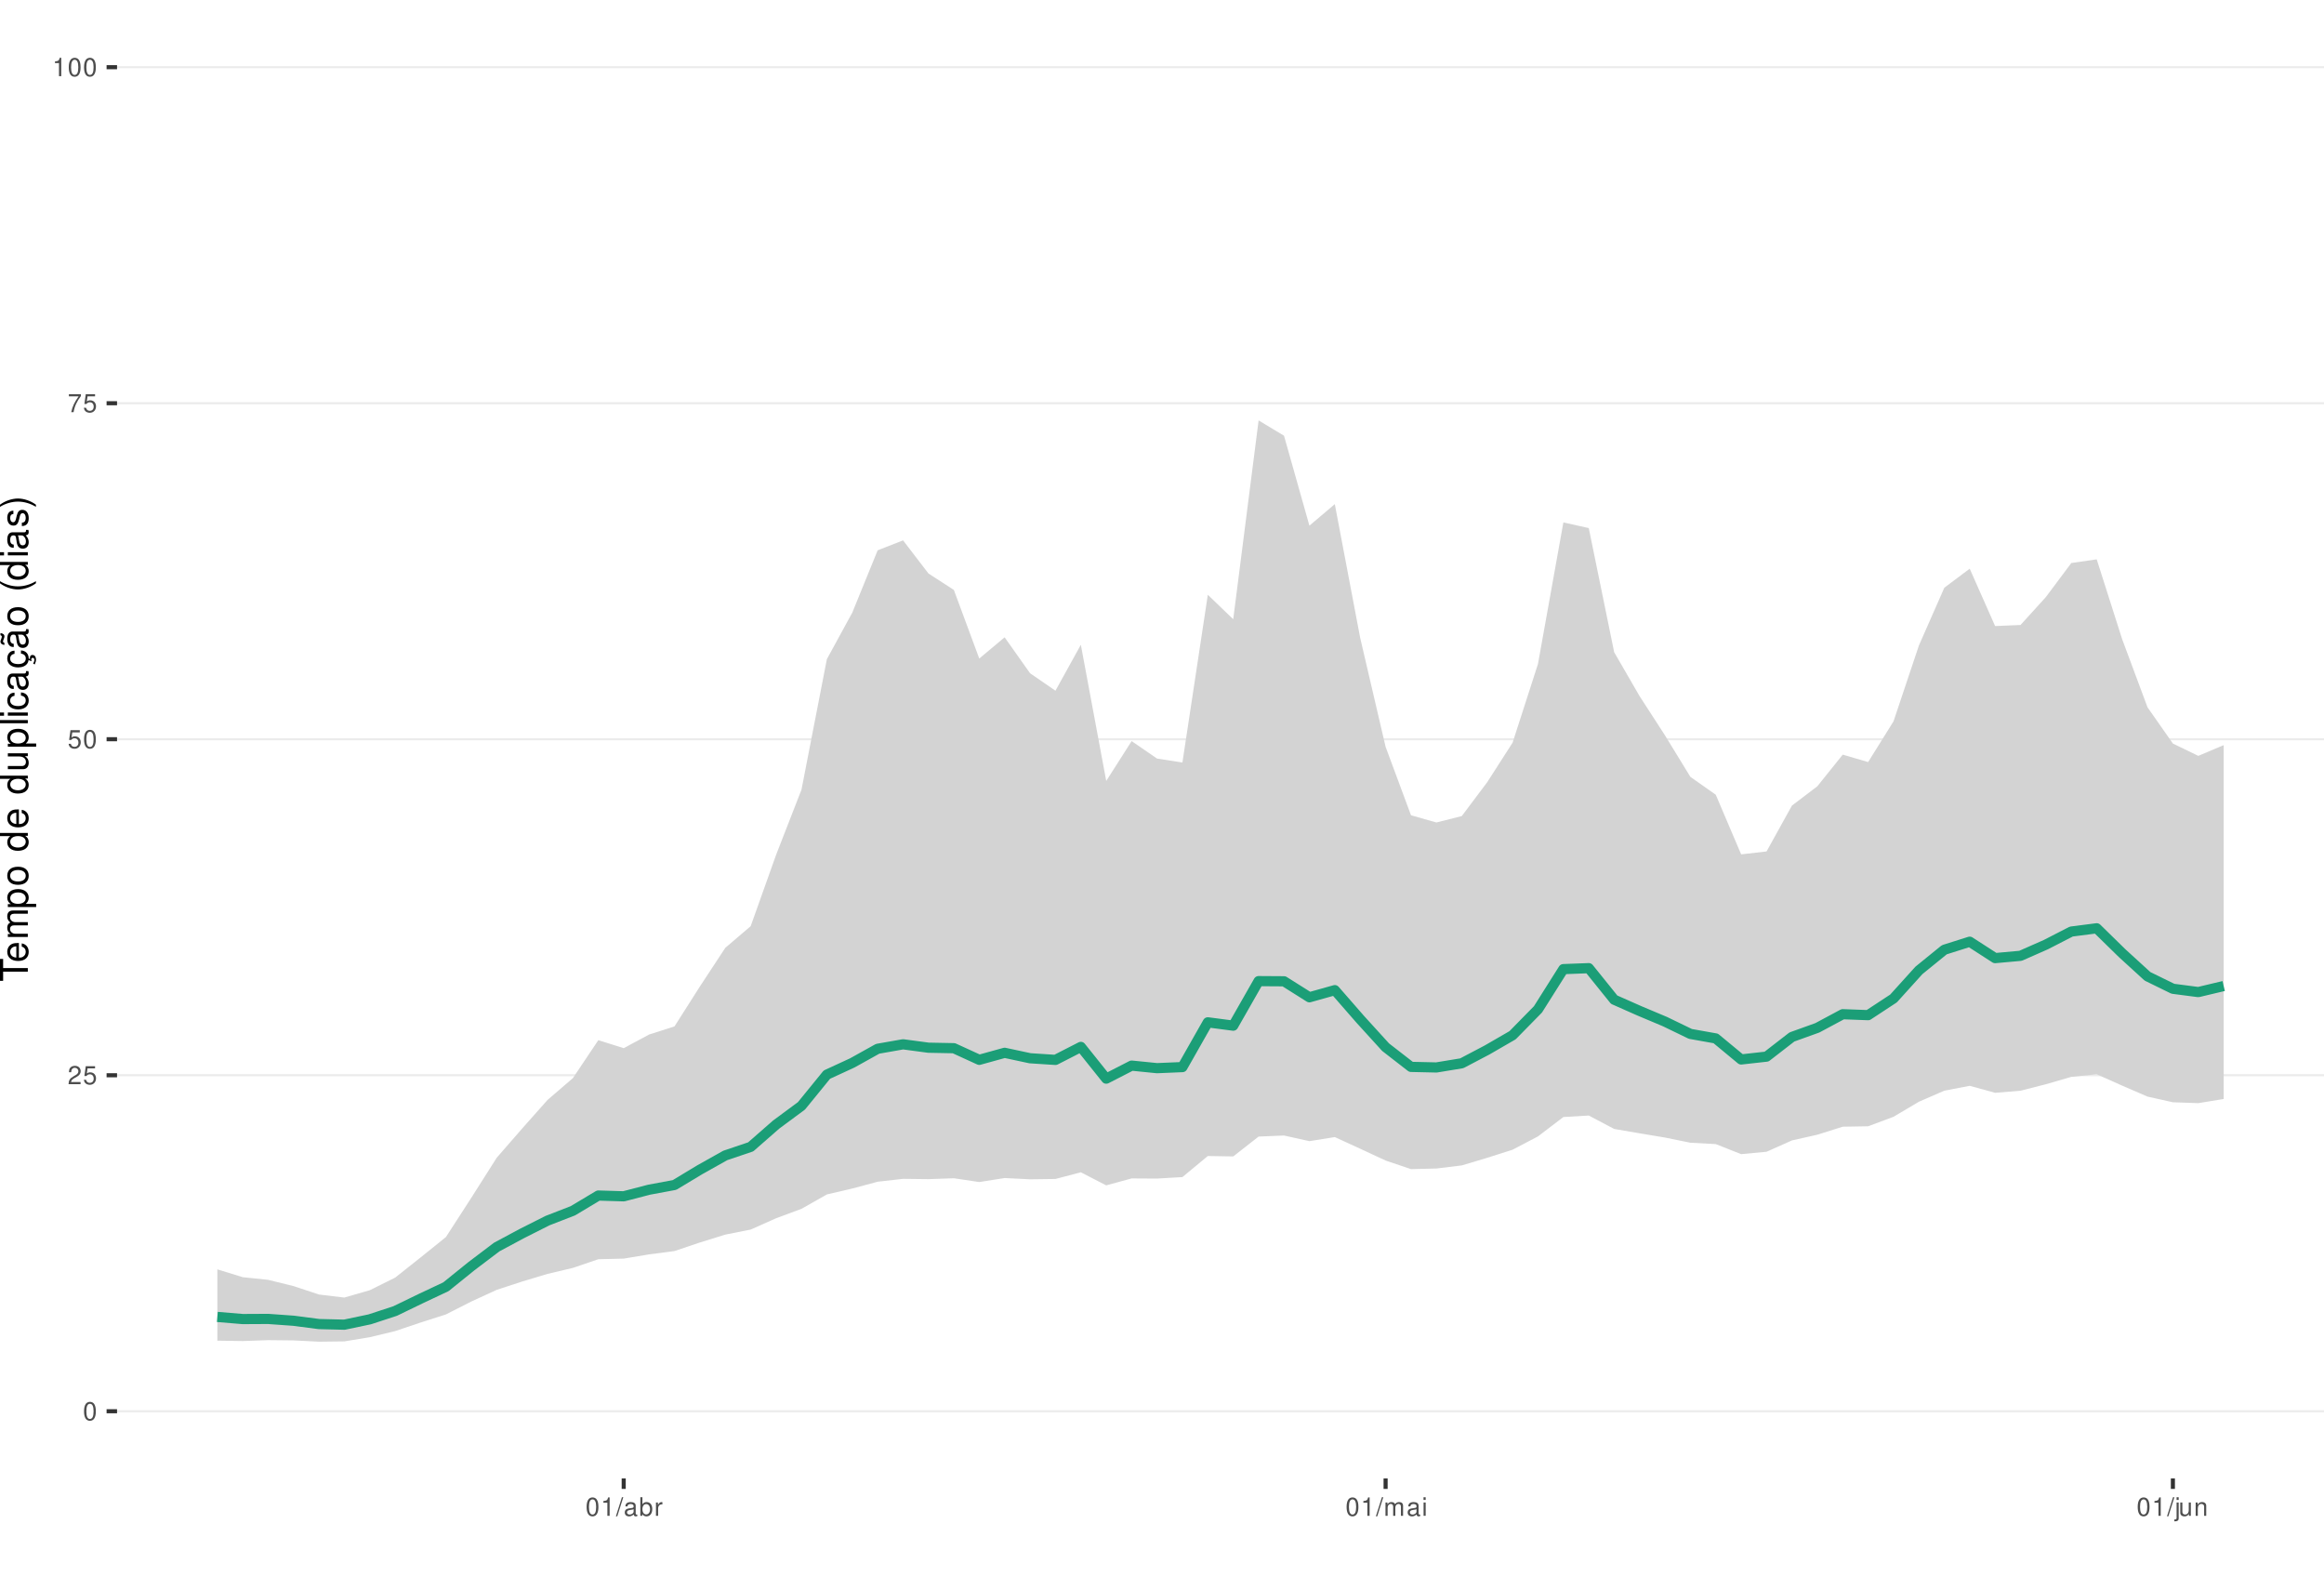
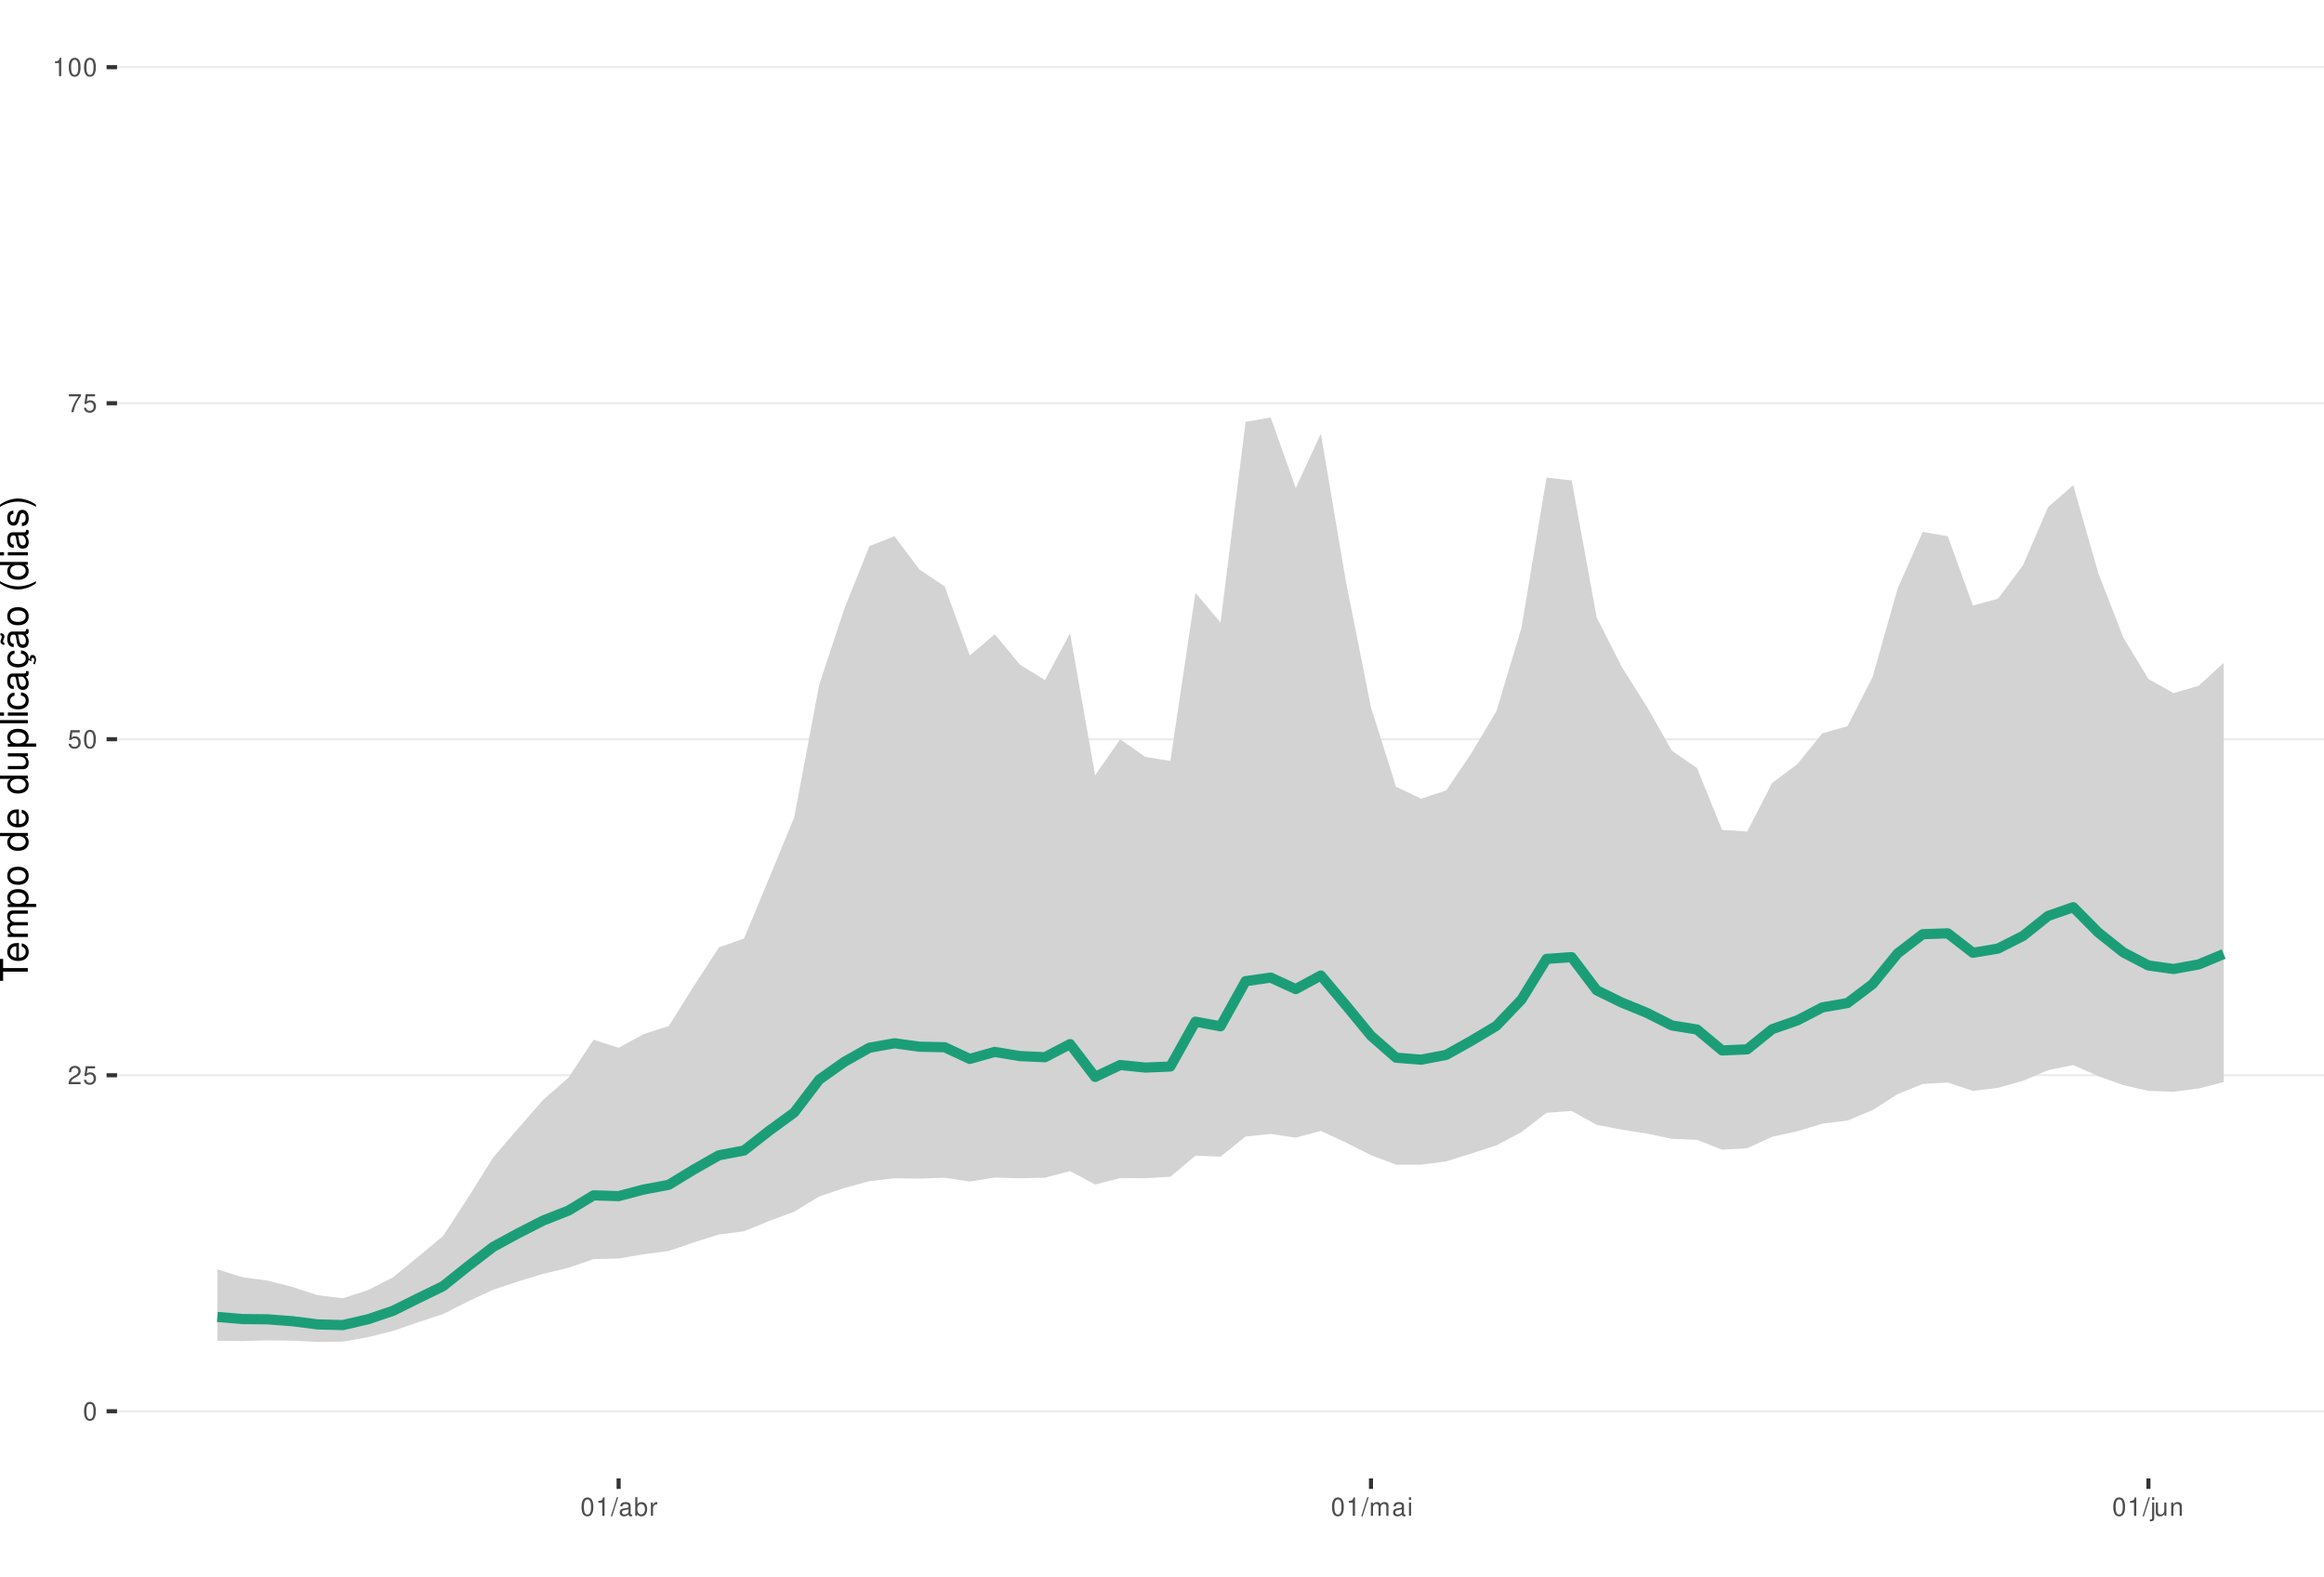
<svg xmlns="http://www.w3.org/2000/svg" xmlns:xlink="http://www.w3.org/1999/xlink" width="609pt" height="413pt" viewBox="0 0 609 413" version="1.1">
  <defs>
    <g>
      <symbol overflow="visible" id="glyph0-0">
        <path style="stroke:none;" d="" />
      </symbol>
      <symbol overflow="visible" id="glyph0-1">
        <path style="stroke:none;" d="M 1.828 -4.812 C 1.391 -4.812 0.984 -4.609 0.75 -4.281 C 0.438 -3.859 0.281 -3.219 0.281 -2.328 C 0.281 -0.703 0.812 0.156 1.828 0.156 C 2.828 0.156 3.375 -0.703 3.375 -2.297 C 3.375 -3.219 3.234 -3.844 2.922 -4.281 C 2.672 -4.625 2.281 -4.812 1.828 -4.812 Z M 1.828 -4.297 C 2.469 -4.297 2.781 -3.641 2.781 -2.344 C 2.781 -0.969 2.469 -0.328 1.812 -0.328 C 1.203 -0.328 0.891 -1 0.891 -2.328 C 0.891 -3.641 1.203 -4.297 1.828 -4.297 Z M 1.828 -4.297 " />
      </symbol>
      <symbol overflow="visible" id="glyph0-2">
        <path style="stroke:none;" d="M 3.375 -0.578 L 0.891 -0.578 C 0.938 -0.984 1.156 -1.234 1.734 -1.578 L 2.406 -1.953 C 3.062 -2.328 3.406 -2.812 3.406 -3.406 C 3.406 -3.812 3.234 -4.188 2.969 -4.438 C 2.688 -4.688 2.344 -4.812 1.891 -4.812 C 1.297 -4.812 0.844 -4.594 0.578 -4.188 C 0.422 -3.938 0.344 -3.641 0.328 -3.141 L 0.922 -3.141 C 0.938 -3.469 0.984 -3.672 1.062 -3.828 C 1.219 -4.125 1.516 -4.297 1.875 -4.297 C 2.406 -4.297 2.797 -3.906 2.797 -3.391 C 2.797 -3.016 2.578 -2.672 2.156 -2.438 L 1.547 -2.078 C 0.562 -1.516 0.281 -1.062 0.219 0 L 3.375 0 Z M 3.375 -0.578 " />
      </symbol>
      <symbol overflow="visible" id="glyph0-3">
        <path style="stroke:none;" d="M 3.172 -4.719 L 0.734 -4.719 L 0.375 -2.156 L 0.922 -2.156 C 1.188 -2.469 1.422 -2.594 1.797 -2.594 C 2.422 -2.594 2.812 -2.156 2.812 -1.453 C 2.812 -0.781 2.422 -0.359 1.781 -0.359 C 1.266 -0.359 0.953 -0.625 0.812 -1.156 L 0.234 -1.156 C 0.312 -0.766 0.375 -0.578 0.516 -0.406 C 0.781 -0.047 1.266 0.156 1.797 0.156 C 2.75 0.156 3.422 -0.547 3.422 -1.531 C 3.422 -2.469 2.797 -3.109 1.891 -3.109 C 1.562 -3.109 1.297 -3.016 1.016 -2.828 L 1.203 -4.141 L 3.172 -4.141 Z M 3.172 -4.719 " />
      </symbol>
      <symbol overflow="visible" id="glyph0-4">
        <path style="stroke:none;" d="M 3.469 -4.719 L 0.312 -4.719 L 0.312 -4.141 L 2.859 -4.141 C 1.734 -2.531 1.266 -1.547 0.922 0 L 1.547 0 C 1.797 -1.516 2.391 -2.812 3.469 -4.234 Z M 3.469 -4.719 " />
      </symbol>
      <symbol overflow="visible" id="glyph0-5">
        <path style="stroke:none;" d="M 1.719 -3.422 L 1.719 0 L 2.312 0 L 2.312 -4.812 L 1.922 -4.812 C 1.719 -4.078 1.578 -3.969 0.672 -3.859 L 0.672 -3.422 Z M 1.719 -3.422 " />
      </symbol>
      <symbol overflow="visible" id="glyph0-6">
        <path style="stroke:none;" d="M 1.531 -4.859 L -0.047 0.141 L 0.312 0.141 L 1.891 -4.859 Z M 1.531 -4.859 " />
      </symbol>
      <symbol overflow="visible" id="glyph0-7">
        <path style="stroke:none;" d="M 3.562 -0.328 C 3.5 -0.312 3.469 -0.312 3.438 -0.312 C 3.25 -0.312 3.141 -0.406 3.141 -0.578 L 3.141 -2.641 C 3.141 -3.25 2.688 -3.594 1.828 -3.594 C 1.312 -3.594 0.906 -3.438 0.672 -3.188 C 0.516 -3 0.453 -2.797 0.438 -2.453 L 0.984 -2.453 C 1.031 -2.875 1.297 -3.078 1.812 -3.078 C 2.312 -3.078 2.594 -2.891 2.594 -2.562 L 2.594 -2.406 C 2.578 -2.172 2.469 -2.078 2.016 -2.031 C 1.219 -1.922 1.109 -1.891 0.891 -1.812 C 0.484 -1.641 0.281 -1.328 0.281 -0.875 C 0.281 -0.25 0.719 0.156 1.422 0.156 C 1.859 0.156 2.219 0 2.609 -0.359 C 2.656 0 2.828 0.156 3.188 0.156 C 3.297 0.156 3.375 0.141 3.562 0.094 Z M 2.594 -1.094 C 2.594 -0.906 2.531 -0.797 2.375 -0.641 C 2.141 -0.438 1.875 -0.328 1.547 -0.328 C 1.109 -0.328 0.859 -0.547 0.859 -0.891 C 0.859 -1.266 1.094 -1.438 1.703 -1.531 C 2.297 -1.609 2.406 -1.641 2.594 -1.719 Z M 2.594 -1.094 " />
      </symbol>
      <symbol overflow="visible" id="glyph0-8">
        <path style="stroke:none;" d="M 0.359 -4.859 L 0.359 0 L 0.859 0 L 0.859 -0.453 C 1.125 -0.047 1.484 0.156 1.969 0.156 C 2.875 0.156 3.484 -0.594 3.484 -1.75 C 3.484 -2.891 2.922 -3.594 1.984 -3.594 C 1.516 -3.594 1.172 -3.406 0.906 -3.016 L 0.906 -4.859 Z M 1.891 -3.062 C 2.5 -3.062 2.906 -2.531 2.906 -1.703 C 2.906 -0.906 2.484 -0.359 1.891 -0.359 C 1.297 -0.359 0.906 -0.906 0.906 -1.719 C 0.906 -2.531 1.297 -3.062 1.891 -3.062 Z M 1.891 -3.062 " />
      </symbol>
      <symbol overflow="visible" id="glyph0-9">
        <path style="stroke:none;" d="M 0.453 -3.484 L 0.453 0 L 1.016 0 L 1.016 -1.812 C 1.031 -2.656 1.375 -3.016 2.141 -3 L 2.141 -3.562 C 2.047 -3.578 1.984 -3.594 1.922 -3.594 C 1.562 -3.594 1.297 -3.375 0.969 -2.859 L 0.969 -3.484 Z M 0.453 -3.484 " />
      </symbol>
      <symbol overflow="visible" id="glyph0-10">
        <path style="stroke:none;" d="M 0.469 -3.484 L 0.469 0 L 1.031 0 L 1.031 -2.188 C 1.031 -2.703 1.391 -3.109 1.844 -3.109 C 2.25 -3.109 2.484 -2.844 2.484 -2.406 L 2.484 0 L 3.047 0 L 3.047 -2.188 C 3.047 -2.703 3.422 -3.109 3.875 -3.109 C 4.266 -3.109 4.516 -2.844 4.516 -2.406 L 4.516 0 L 5.078 0 L 5.078 -2.609 C 5.078 -3.234 4.719 -3.594 4.062 -3.594 C 3.594 -3.594 3.312 -3.453 2.984 -3.062 C 2.781 -3.422 2.5 -3.594 2.047 -3.594 C 1.578 -3.594 1.266 -3.422 0.984 -3 L 0.984 -3.484 Z M 0.469 -3.484 " />
      </symbol>
      <symbol overflow="visible" id="glyph0-11">
        <path style="stroke:none;" d="M 1 -3.484 L 0.453 -3.484 L 0.453 0 L 1 0 Z M 1 -4.859 L 0.438 -4.859 L 0.438 -4.156 L 1 -4.156 Z M 1 -4.859 " />
      </symbol>
      <symbol overflow="visible" id="glyph0-12">
        <path style="stroke:none;" d="M 0.469 -3.484 L 0.469 0.5 C 0.469 0.859 0.359 0.969 0.016 0.969 C -0.031 0.969 -0.047 0.969 -0.125 0.953 L -0.125 1.438 C -0.047 1.438 -0.016 1.453 0.062 1.453 C 0.688 1.453 1.016 1.203 1.016 0.719 L 1.016 -3.484 Z M 1.016 -4.859 L 0.469 -4.859 L 0.469 -4.156 L 1.016 -4.156 Z M 1.016 -4.859 " />
      </symbol>
      <symbol overflow="visible" id="glyph0-13">
        <path style="stroke:none;" d="M 3.203 0 L 3.203 -3.484 L 2.656 -3.484 L 2.656 -1.516 C 2.656 -0.797 2.281 -0.328 1.703 -0.328 C 1.266 -0.328 0.984 -0.594 0.984 -1.016 L 0.984 -3.484 L 0.438 -3.484 L 0.438 -0.797 C 0.438 -0.219 0.859 0.156 1.547 0.156 C 2.062 0.156 2.391 -0.031 2.703 -0.484 L 2.703 0 Z M 3.203 0 " />
      </symbol>
      <symbol overflow="visible" id="glyph0-14">
        <path style="stroke:none;" d="M 0.469 -3.484 L 0.469 0 L 1.031 0 L 1.031 -1.922 C 1.031 -2.641 1.391 -3.109 1.969 -3.109 C 2.406 -3.109 2.688 -2.828 2.688 -2.422 L 2.688 0 L 3.234 0 L 3.234 -2.641 C 3.234 -3.219 2.812 -3.594 2.141 -3.594 C 1.625 -3.594 1.281 -3.391 0.984 -2.906 L 0.984 -3.484 Z M 0.469 -3.484 " />
      </symbol>
      <symbol overflow="visible" id="glyph1-0">
        <path style="stroke:none;" d="" />
      </symbol>
      <symbol overflow="visible" id="glyph1-1">
        <path style="stroke:none;" d="M -6.469 -3.547 L -6.469 -5.938 L -7.297 -5.938 L -7.297 -0.203 L -6.469 -0.203 L -6.469 -2.609 L 0 -2.609 L 0 -3.547 Z M -6.469 -3.547 " />
      </symbol>
      <symbol overflow="visible" id="glyph1-2">
        <path style="stroke:none;" d="M -2.344 -5.125 C -3.141 -5.125 -3.625 -5.062 -4.016 -4.922 C -4.875 -4.578 -5.391 -3.781 -5.391 -2.797 C -5.391 -1.344 -4.281 -0.406 -2.547 -0.406 C -0.812 -0.406 0.234 -1.297 0.234 -2.781 C 0.234 -3.984 -0.453 -4.812 -1.594 -5.016 L -1.594 -4.188 C -0.906 -3.953 -0.547 -3.484 -0.547 -2.812 C -0.547 -2.281 -0.781 -1.828 -1.219 -1.547 C -1.516 -1.344 -1.812 -1.281 -2.344 -1.266 Z M -3.016 -1.297 C -3.984 -1.359 -4.625 -1.953 -4.625 -2.797 C -4.625 -3.641 -3.953 -4.234 -3.016 -4.234 Z M -3.016 -1.297 " />
      </symbol>
      <symbol overflow="visible" id="glyph1-3">
        <path style="stroke:none;" d="M -5.234 -0.703 L 0 -0.703 L 0 -1.547 L -3.297 -1.547 C -4.047 -1.547 -4.656 -2.094 -4.656 -2.766 C -4.656 -3.391 -4.281 -3.734 -3.609 -3.734 L 0 -3.734 L 0 -4.578 L -3.297 -4.578 C -4.047 -4.578 -4.656 -5.125 -4.656 -5.812 C -4.656 -6.422 -4.266 -6.781 -3.609 -6.781 L 0 -6.781 L 0 -7.625 L -3.938 -7.625 C -4.875 -7.625 -5.391 -7.078 -5.391 -6.094 C -5.391 -5.406 -5.188 -4.984 -4.594 -4.484 C -5.156 -4.188 -5.391 -3.766 -5.391 -3.078 C -5.391 -2.375 -5.125 -1.906 -4.5 -1.469 L -5.234 -1.469 Z M -5.234 -0.703 " />
      </symbol>
      <symbol overflow="visible" id="glyph1-4">
        <path style="stroke:none;" d="M 2.188 -0.547 L 2.188 -1.375 L -0.547 -1.375 C -0.016 -1.812 0.234 -2.312 0.234 -2.984 C 0.234 -4.344 -0.859 -5.234 -2.531 -5.234 C -4.297 -5.234 -5.391 -4.375 -5.391 -2.984 C -5.391 -2.266 -5.062 -1.703 -4.453 -1.312 L -5.234 -1.312 L -5.234 -0.547 Z M -4.609 -2.844 C -4.609 -3.766 -3.797 -4.359 -2.547 -4.359 C -1.359 -4.359 -0.547 -3.75 -0.547 -2.844 C -0.547 -1.953 -1.344 -1.375 -2.578 -1.375 C -3.812 -1.375 -4.609 -1.953 -4.609 -2.844 Z M -4.609 -2.844 " />
      </symbol>
      <symbol overflow="visible" id="glyph1-5">
        <path style="stroke:none;" d="M -5.391 -2.719 C -5.391 -1.234 -4.344 -0.359 -2.578 -0.359 C -0.812 -0.359 0.234 -1.234 0.234 -2.734 C 0.234 -4.203 -0.812 -5.094 -2.547 -5.094 C -4.359 -5.094 -5.391 -4.234 -5.391 -2.719 Z M -4.625 -2.734 C -4.625 -3.672 -3.844 -4.234 -2.547 -4.234 C -1.312 -4.234 -0.547 -3.656 -0.547 -2.734 C -0.547 -1.797 -1.312 -1.234 -2.578 -1.234 C -3.844 -1.234 -4.625 -1.797 -4.625 -2.734 Z M -4.625 -2.734 " />
      </symbol>
      <symbol overflow="visible" id="glyph1-6">
        <path style="stroke:none;" d="" />
      </symbol>
      <symbol overflow="visible" id="glyph1-7">
        <path style="stroke:none;" d="M -7.297 -4.953 L -7.297 -4.125 L -4.578 -4.125 C -5.109 -3.766 -5.391 -3.203 -5.391 -2.516 C -5.391 -1.156 -4.297 -0.266 -2.625 -0.266 C -0.859 -0.266 0.234 -1.125 0.234 -2.547 C 0.234 -3.266 -0.047 -3.766 -0.688 -4.203 L 0 -4.203 L 0 -4.953 Z M -4.609 -2.656 C -4.609 -3.547 -3.812 -4.125 -2.562 -4.125 C -1.344 -4.125 -0.547 -3.547 -0.547 -2.656 C -0.547 -1.734 -1.359 -1.125 -2.578 -1.125 C -3.797 -1.125 -4.609 -1.734 -4.609 -2.656 Z M -4.609 -2.656 " />
      </symbol>
      <symbol overflow="visible" id="glyph1-8">
        <path style="stroke:none;" d="M 0 -4.812 L -5.234 -4.812 L -5.234 -3.984 L -2.266 -3.984 C -1.203 -3.984 -0.5 -3.438 -0.5 -2.562 C -0.5 -1.906 -0.906 -1.484 -1.531 -1.484 L -5.234 -1.484 L -5.234 -0.656 L -1.203 -0.656 C -0.328 -0.656 0.234 -1.297 0.234 -2.312 C 0.234 -3.094 -0.047 -3.578 -0.734 -4.062 L 0 -4.062 Z M 0 -4.812 " />
      </symbol>
      <symbol overflow="visible" id="glyph1-9">
        <path style="stroke:none;" d="M -7.297 -1.516 L -7.297 -0.688 L 0 -0.688 L 0 -1.516 Z M -7.297 -1.516 " />
      </symbol>
      <symbol overflow="visible" id="glyph1-10">
        <path style="stroke:none;" d="M -5.234 -1.5 L -5.234 -0.672 L 0 -0.672 L 0 -1.5 Z M -7.297 -1.5 L -7.297 -0.656 L -6.234 -0.656 L -6.234 -1.5 Z M -7.297 -1.5 " />
      </symbol>
      <symbol overflow="visible" id="glyph1-11">
        <path style="stroke:none;" d="M -3.484 -4.703 C -3.984 -4.672 -4.312 -4.562 -4.609 -4.359 C -5.094 -4 -5.391 -3.375 -5.391 -2.641 C -5.391 -1.219 -4.266 -0.312 -2.531 -0.312 C -0.844 -0.312 0.234 -1.203 0.234 -2.625 C 0.234 -3.875 -0.516 -4.672 -1.797 -4.766 L -1.797 -3.938 C -0.953 -3.797 -0.547 -3.359 -0.547 -2.656 C -0.547 -1.734 -1.297 -1.188 -2.531 -1.188 C -3.844 -1.188 -4.625 -1.719 -4.625 -2.625 C -4.625 -3.328 -4.203 -3.766 -3.484 -3.875 Z M -3.484 -4.703 " />
      </symbol>
      <symbol overflow="visible" id="glyph1-12">
        <path style="stroke:none;" d="M -0.484 -5.344 C -0.469 -5.266 -0.469 -5.219 -0.469 -5.172 C -0.469 -4.875 -0.625 -4.719 -0.875 -4.719 L -3.953 -4.719 C -4.891 -4.719 -5.391 -4.047 -5.391 -2.75 C -5.391 -1.984 -5.172 -1.375 -4.781 -1.016 C -4.516 -0.766 -4.203 -0.672 -3.688 -0.656 L -3.688 -1.484 C -4.328 -1.562 -4.625 -1.938 -4.625 -2.719 C -4.625 -3.484 -4.344 -3.891 -3.844 -3.891 L -3.625 -3.891 C -3.266 -3.875 -3.125 -3.703 -3.047 -3.016 C -2.891 -1.844 -2.844 -1.656 -2.719 -1.344 C -2.453 -0.734 -2 -0.422 -1.312 -0.422 C -0.375 -0.422 0.234 -1.078 0.234 -2.141 C 0.234 -2.797 0 -3.328 -0.547 -3.922 C 0 -3.984 0.234 -4.234 0.234 -4.781 C 0.234 -4.953 0.203 -5.062 0.141 -5.344 Z M -1.656 -3.891 C -1.375 -3.891 -1.203 -3.812 -0.969 -3.562 C -0.656 -3.219 -0.5 -2.812 -0.5 -2.312 C -0.5 -1.672 -0.812 -1.297 -1.344 -1.297 C -1.891 -1.297 -2.172 -1.656 -2.297 -2.547 C -2.422 -3.438 -2.453 -3.609 -2.594 -3.891 Z M -1.656 -3.891 " />
      </symbol>
      <symbol overflow="visible" id="glyph1-13">
        <path style="stroke:none;" d="M 0.234 -2.641 C 0.234 -3.875 -0.547 -4.703 -1.797 -4.766 L -1.797 -3.938 C -0.953 -3.797 -0.531 -3.359 -0.531 -2.656 C -0.531 -1.734 -1.281 -1.188 -2.516 -1.188 C -3.844 -1.188 -4.625 -1.719 -4.625 -2.625 C -4.625 -3.328 -4.203 -3.766 -3.484 -3.875 L -3.484 -4.703 C -3.984 -4.672 -4.312 -4.562 -4.609 -4.359 C -5.094 -4 -5.391 -3.375 -5.391 -2.641 C -5.391 -1.219 -4.266 -0.312 -2.531 -0.312 C -1.469 -0.312 -0.625 -0.672 -0.156 -1.312 C 0.047 -1.594 0.125 -1.812 0.203 -2.25 L 0.922 -1.938 L 0.984 -2.062 C 0.938 -2.188 0.906 -2.25 0.906 -2.375 C 0.906 -2.656 1.047 -2.828 1.281 -2.828 C 1.547 -2.828 1.734 -2.594 1.734 -2.297 C 1.734 -2.031 1.672 -1.844 1.438 -1.406 L 1.406 -1.312 L 1.812 -1.094 C 2.078 -1.75 2.141 -1.953 2.141 -2.344 C 2.141 -3.109 1.781 -3.578 1.203 -3.578 C 0.781 -3.578 0.547 -3.297 0.547 -2.797 C 0.547 -2.703 0.547 -2.641 0.562 -2.516 Z M 0.234 -2.641 " />
      </symbol>
      <symbol overflow="visible" id="glyph1-14">
        <path style="stroke:none;" d="M -0.484 -5.344 C -0.469 -5.266 -0.469 -5.219 -0.469 -5.172 C -0.469 -4.875 -0.625 -4.719 -0.875 -4.719 L -3.953 -4.719 C -4.891 -4.719 -5.391 -4.047 -5.391 -2.75 C -5.391 -1.984 -5.172 -1.375 -4.781 -1.016 C -4.516 -0.766 -4.203 -0.672 -3.688 -0.656 L -3.688 -1.484 C -4.328 -1.562 -4.625 -1.938 -4.625 -2.719 C -4.625 -3.484 -4.344 -3.891 -3.844 -3.891 L -3.625 -3.891 C -3.266 -3.875 -3.125 -3.703 -3.047 -3.016 C -2.891 -1.844 -2.844 -1.656 -2.719 -1.344 C -2.453 -0.734 -2 -0.422 -1.312 -0.422 C -0.375 -0.422 0.234 -1.078 0.234 -2.141 C 0.234 -2.797 0 -3.328 -0.547 -3.922 C 0 -3.984 0.234 -4.234 0.234 -4.781 C 0.234 -4.953 0.203 -5.062 0.141 -5.344 Z M -1.656 -3.891 C -1.375 -3.891 -1.203 -3.812 -0.969 -3.562 C -0.656 -3.219 -0.5 -2.812 -0.5 -2.312 C -0.5 -1.672 -0.812 -1.297 -1.344 -1.297 C -1.891 -1.297 -2.172 -1.656 -2.297 -2.547 C -2.422 -3.438 -2.453 -3.609 -2.594 -3.891 Z M -7.172 -3.75 C -6.922 -3.672 -6.812 -3.547 -6.812 -3.375 C -6.812 -3.25 -6.875 -2.984 -6.984 -2.734 C -7.156 -2.312 -7.172 -2.25 -7.172 -2.047 C -7.172 -1.594 -6.797 -1.297 -6.141 -1.188 L -6.141 -1.766 C -6.375 -1.812 -6.5 -1.938 -6.5 -2.094 C -6.5 -2.203 -6.469 -2.344 -6.375 -2.578 C -6.156 -3.156 -6.125 -3.234 -6.125 -3.438 C -6.125 -3.922 -6.484 -4.219 -7.172 -4.312 Z M -7.172 -3.75 " />
      </symbol>
      <symbol overflow="visible" id="glyph1-15">
        <path style="stroke:none;" d="M -7.297 -2.359 C -5.984 -1.359 -4.156 -0.734 -2.594 -0.734 C -1.016 -0.734 0.812 -1.359 2.125 -2.359 L 2.125 -2.906 C 0.688 -2.031 -0.984 -1.547 -2.594 -1.547 C -4.188 -1.547 -5.875 -2.031 -7.297 -2.906 Z M -7.297 -2.359 " />
      </symbol>
      <symbol overflow="visible" id="glyph1-16">
        <path style="stroke:none;" d="M -3.781 -4.375 C -4.812 -4.375 -5.391 -3.688 -5.391 -2.484 C -5.391 -1.266 -4.766 -0.469 -3.797 -0.469 C -2.969 -0.469 -2.578 -0.891 -2.281 -2.125 L -2.094 -2.906 C -1.953 -3.484 -1.734 -3.719 -1.375 -3.719 C -0.875 -3.719 -0.547 -3.234 -0.547 -2.5 C -0.547 -2.047 -0.672 -1.672 -0.891 -1.453 C -1.047 -1.328 -1.188 -1.266 -1.562 -1.219 L -1.562 -0.344 C -0.344 -0.375 0.234 -1.062 0.234 -2.438 C 0.234 -3.75 -0.422 -4.594 -1.438 -4.594 C -2.203 -4.594 -2.641 -4.156 -2.891 -3.109 L -3.078 -2.312 C -3.234 -1.625 -3.453 -1.344 -3.828 -1.344 C -4.312 -1.344 -4.625 -1.766 -4.625 -2.453 C -4.625 -3.125 -4.328 -3.484 -3.781 -3.5 Z M -3.781 -4.375 " />
      </symbol>
      <symbol overflow="visible" id="glyph1-17">
        <path style="stroke:none;" d="M 2.125 -0.938 C 0.812 -1.938 -1.016 -2.562 -2.578 -2.562 C -4.156 -2.562 -5.984 -1.938 -7.297 -0.938 L -7.297 -0.375 C -5.859 -1.266 -4.188 -1.75 -2.578 -1.75 C -0.984 -1.75 0.703 -1.266 2.125 -0.375 Z M 2.125 -0.938 " />
      </symbol>
    </g>
    <clipPath id="clip1">
      <path d="M 30.672 0 L 609 0 L 609 387.328 L 30.672 387.328 Z M 30.672 0 " />
    </clipPath>
    <clipPath id="clip2">
      <path d="M 30.672 369 L 609 369 L 609 370 L 30.672 370 Z M 30.672 369 " />
    </clipPath>
    <clipPath id="clip3">
      <path d="M 30.672 281 L 609 281 L 609 282 L 30.672 282 Z M 30.672 281 " />
    </clipPath>
    <clipPath id="clip4">
      <path d="M 30.672 193 L 609 193 L 609 194 L 30.672 194 Z M 30.672 193 " />
    </clipPath>
    <clipPath id="clip5">
      <path d="M 30.672 105 L 609 105 L 609 106 L 30.672 106 Z M 30.672 105 " />
    </clipPath>
    <clipPath id="clip6">
      <path d="M 30.672 17 L 609 17 L 609 18 L 30.672 18 Z M 30.672 17 " />
    </clipPath>
  </defs>
  <g id="surface36">
    <rect x="0" y="0" width="609" height="413" style="fill:rgb(100%,100%,100%);fill-opacity:1;stroke:none;" />
    <rect x="0" y="0" width="609" height="413" style="fill:rgb(100%,100%,100%);fill-opacity:1;stroke:none;" />
    <path style="fill:none;stroke-width:1.067;stroke-linecap:round;stroke-linejoin:round;stroke:rgb(100%,100%,100%);stroke-opacity:1;stroke-miterlimit:10;" d="M 0 413 L 609 413 L 609 0 L 0 0 Z M 0 413 " />
    <g clip-path="url(#clip1)" clip-rule="nonzero">
      <path style=" stroke:none;fill-rule:nonzero;fill:rgb(100%,100%,100%);fill-opacity:1;" d="M 30.672 387.328 L 609 387.328 L 609 0 L 30.672 0 Z M 30.672 387.328 " />
    </g>
    <g clip-path="url(#clip2)" clip-rule="nonzero">
      <path style="fill:none;stroke-width:0.533;stroke-linecap:butt;stroke-linejoin:round;stroke:rgb(92.157%,92.157%,92.157%);stroke-opacity:1;stroke-miterlimit:10;" d="M 30.672 369.723 L 609 369.723 " />
    </g>
    <g clip-path="url(#clip3)" clip-rule="nonzero">
      <path style="fill:none;stroke-width:0.533;stroke-linecap:butt;stroke-linejoin:round;stroke:rgb(92.157%,92.157%,92.157%);stroke-opacity:1;stroke-miterlimit:10;" d="M 30.672 281.695 L 609 281.695 " />
    </g>
    <g clip-path="url(#clip4)" clip-rule="nonzero">
      <path style="fill:none;stroke-width:0.533;stroke-linecap:butt;stroke-linejoin:round;stroke:rgb(92.157%,92.157%,92.157%);stroke-opacity:1;stroke-miterlimit:10;" d="M 30.672 193.664 L 609 193.664 " />
    </g>
    <g clip-path="url(#clip5)" clip-rule="nonzero">
      <path style="fill:none;stroke-width:0.533;stroke-linecap:butt;stroke-linejoin:round;stroke:rgb(92.157%,92.157%,92.157%);stroke-opacity:1;stroke-miterlimit:10;" d="M 30.672 105.637 L 609 105.637 " />
    </g>
    <g clip-path="url(#clip6)" clip-rule="nonzero">
      <path style="fill:none;stroke-width:0.533;stroke-linecap:butt;stroke-linejoin:round;stroke:rgb(92.157%,92.157%,92.157%);stroke-opacity:1;stroke-miterlimit:10;" d="M 30.672 17.605 L 609 17.605 " />
    </g>
-     <path style=" stroke:none;fill-rule:nonzero;fill:rgb(82.745%,82.745%,82.745%);fill-opacity:1;" d="M 56.957 332.551 L 63.613 334.602 L 70.27 335.293 L 76.926 336.934 L 83.578 339.141 L 90.234 339.938 L 96.891 338.016 L 103.543 334.719 L 110.199 329.441 L 116.855 324.086 L 123.512 313.789 L 130.164 303.309 L 136.82 295.664 L 143.477 288.168 L 150.129 282.445 L 156.785 272.512 L 163.441 274.598 L 170.098 271.027 L 176.75 268.898 L 183.406 258.441 L 190.062 248.316 L 196.715 242.637 L 203.371 223.961 L 210.027 206.883 L 216.68 172.688 L 223.336 160.504 L 229.992 144.168 L 236.648 141.57 L 243.301 150.246 L 249.957 154.551 L 256.613 172.523 L 263.266 166.965 L 269.922 176.375 L 276.578 180.953 L 283.234 168.918 L 289.887 204.59 L 296.543 194.156 L 303.199 198.727 L 309.852 199.762 L 316.508 155.824 L 323.164 162.227 L 329.816 110.141 L 336.473 114.152 L 343.129 137.711 L 349.785 132.074 L 356.438 167.133 L 363.094 195.66 L 369.75 213.586 L 376.402 215.473 L 383.059 213.793 L 389.715 204.93 L 396.371 194.566 L 403.023 173.949 L 409.68 136.867 L 416.336 138.348 L 422.988 170.863 L 429.645 182.363 L 436.301 192.648 L 442.957 203.52 L 449.609 208.199 L 456.266 223.828 L 462.922 223.062 L 469.574 211.051 L 476.23 205.992 L 482.887 197.699 L 489.539 199.652 L 496.195 188.973 L 502.852 169.094 L 509.508 153.973 L 516.16 148.988 L 522.816 164.016 L 529.473 163.734 L 536.125 156.41 L 542.781 147.5 L 549.438 146.539 L 556.094 167.418 L 562.746 185.289 L 569.402 194.797 L 576.059 198.023 L 582.711 195.211 L 582.711 287.914 L 576.059 289.004 L 569.402 288.773 L 562.746 287.289 L 556.094 284.41 L 549.438 281.438 L 542.781 282.121 L 536.125 284.051 L 529.473 285.746 L 522.816 286.297 L 516.16 284.465 L 509.508 285.738 L 502.852 288.633 L 496.195 292.578 L 489.539 295.062 L 482.887 295.176 L 476.23 297.273 L 469.574 298.773 L 462.922 301.738 L 456.266 302.367 L 449.609 299.73 L 442.957 299.375 L 436.301 298.016 L 429.645 296.906 L 422.988 295.762 L 416.336 292.25 L 409.68 292.637 L 403.023 297.719 L 396.371 301.203 L 389.715 303.324 L 383.059 305.316 L 376.402 306.129 L 369.75 306.289 L 363.094 304.039 L 356.438 300.945 L 349.785 297.895 L 343.129 298.961 L 336.473 297.484 L 329.816 297.762 L 323.164 302.965 L 316.508 302.855 L 309.852 308.371 L 303.199 308.762 L 296.543 308.723 L 289.887 310.547 L 283.234 307.121 L 276.578 308.867 L 269.922 308.953 L 263.266 308.625 L 256.613 309.676 L 249.957 308.68 L 243.301 308.914 L 236.648 308.836 L 229.992 309.59 L 223.336 311.371 L 216.68 312.922 L 210.027 316.691 L 203.371 319.16 L 196.715 322.125 L 190.062 323.445 L 183.406 325.512 L 176.75 327.75 L 170.098 328.621 L 163.441 329.734 L 156.785 329.895 L 150.129 332.164 L 143.477 333.738 L 136.82 335.742 L 130.164 337.914 L 123.512 340.973 L 116.855 344.352 L 110.199 346.484 L 103.543 348.723 L 96.891 350.324 L 90.234 351.422 L 83.578 351.5 L 76.926 351.164 L 70.27 351.094 L 63.613 351.332 L 56.957 351.23 Z M 56.957 332.551 " />
-     <path style="fill:none;stroke-width:2.667;stroke-linecap:butt;stroke-linejoin:round;stroke:rgb(10.588%,61.961%,46.667%);stroke-opacity:1;stroke-miterlimit:10;" d="M 56.957 345.012 L 63.613 345.57 L 70.27 345.535 L 76.926 346.012 L 83.578 346.879 L 90.234 347.043 L 96.891 345.645 L 103.543 343.465 L 110.199 340.242 L 116.855 337.105 L 123.512 331.738 L 130.164 326.699 L 136.82 323.133 L 143.477 319.777 L 150.129 317.199 L 156.785 313.211 L 163.441 313.41 L 170.098 311.68 L 176.75 310.445 L 183.406 306.434 L 190.062 302.703 L 196.715 300.457 L 203.371 294.633 L 210.027 289.707 L 216.68 281.535 L 223.336 278.465 L 229.992 274.762 L 236.648 273.59 L 243.301 274.48 L 249.957 274.609 L 256.613 277.656 L 263.266 275.816 L 269.922 277.242 L 276.578 277.676 L 283.234 274.27 L 289.887 282.586 L 296.543 279.172 L 303.199 279.84 L 309.852 279.559 L 316.508 267.832 L 323.164 268.703 L 329.816 257.035 L 336.473 257.078 L 343.129 261.27 L 349.785 259.402 L 356.438 267.027 L 363.094 274.34 L 369.75 279.504 L 376.402 279.656 L 383.059 278.559 L 389.715 275.059 L 396.371 271.211 L 403.023 264.434 L 409.68 253.891 L 416.336 253.641 L 422.988 261.898 L 429.645 264.844 L 436.301 267.641 L 442.957 270.863 L 449.609 272.051 L 456.266 277.559 L 462.922 276.816 L 469.574 271.664 L 476.23 269.27 L 482.887 265.703 L 489.539 265.953 L 496.195 261.582 L 502.852 254.223 L 509.508 248.816 L 516.16 246.711 L 522.816 251.008 L 529.473 250.406 L 536.125 247.473 L 542.781 244.051 L 549.438 243.195 L 556.094 249.707 L 562.746 255.781 L 569.402 259.039 L 576.059 259.906 L 582.711 258.324 " />
+     <path style=" stroke:none;fill-rule:nonzero;fill:rgb(82.745%,82.745%,82.745%);fill-opacity:1;" d="M 56.957 332.551 L 63.531 334.602 L 70.102 335.5 L 76.676 337.176 L 83.246 339.316 L 89.82 340.125 L 96.391 338.012 L 102.961 334.652 L 109.535 329.281 L 116.105 323.805 L 122.68 313.711 L 129.25 303.219 L 135.82 295.57 L 142.395 288.07 L 148.965 282.344 L 155.539 272.398 L 162.109 274.492 L 168.68 270.926 L 175.254 268.797 L 181.824 258.332 L 188.398 248.199 L 194.969 245.875 L 201.543 230.078 L 208.113 214.168 L 214.684 179.363 L 221.258 159.48 L 227.828 143.07 L 234.402 140.488 L 240.973 149.254 L 247.543 153.613 L 254.117 171.719 L 260.688 166.152 L 267.262 174.133 L 273.832 178.18 L 280.402 165.914 L 286.977 203.105 L 293.547 193.699 L 300.121 198.301 L 306.691 199.348 L 313.266 155.281 L 319.836 163.102 L 326.406 110.516 L 332.98 109.371 L 339.551 127.84 L 346.125 113.609 L 352.695 152.344 L 359.266 185.359 L 365.84 206.121 L 372.41 209.246 L 378.984 207.066 L 385.555 197.355 L 392.125 186.328 L 398.699 164.469 L 405.27 125.117 L 411.844 125.852 L 418.414 161.766 L 424.984 174.73 L 431.559 185.133 L 438.129 196.688 L 444.703 201.223 L 451.273 217.418 L 457.848 217.828 L 464.418 205.094 L 470.988 200.184 L 477.562 192.094 L 484.133 190.25 L 490.707 177.359 L 497.277 154.18 L 503.848 139.348 L 510.422 140.492 L 516.992 158.645 L 523.566 156.848 L 530.137 148.07 L 536.707 132.816 L 543.281 127.113 L 549.852 150.148 L 556.426 167.059 L 562.996 177.883 L 569.57 181.594 L 576.141 179.66 L 582.711 173.684 L 582.711 283.496 L 576.141 285.156 L 569.57 286.023 L 562.996 285.785 L 556.426 284.289 L 549.852 281.941 L 543.281 279.016 L 536.707 280.363 L 530.137 283.141 L 523.566 285.004 L 516.992 285.793 L 510.422 283.609 L 503.848 283.977 L 497.277 286.633 L 490.707 290.824 L 484.133 293.562 L 477.562 294.383 L 470.988 296.375 L 464.418 297.809 L 457.848 300.812 L 451.273 301.203 L 444.703 298.621 L 438.129 298.344 L 431.559 296.977 L 424.984 295.938 L 418.414 294.691 L 411.844 291.051 L 405.27 291.531 L 398.699 296.586 L 392.125 300.066 L 385.555 302.199 L 378.984 304.258 L 372.41 305.137 L 365.84 305.125 L 359.266 302.641 L 352.695 299.324 L 346.125 296.277 L 339.551 298.043 L 332.98 297.07 L 326.406 297.75 L 319.836 303.02 L 313.266 302.766 L 306.691 308.285 L 300.121 308.676 L 293.547 308.633 L 286.977 310.32 L 280.402 306.789 L 273.832 308.535 L 267.262 308.684 L 260.688 308.496 L 254.117 309.547 L 247.543 308.547 L 240.973 308.777 L 234.402 308.695 L 227.828 309.445 L 221.258 311.23 L 214.684 313.441 L 208.113 317.453 L 201.543 319.891 L 194.969 322.57 L 188.398 323.418 L 181.824 325.484 L 175.254 327.723 L 168.68 328.594 L 162.109 329.707 L 155.539 329.867 L 148.965 332.137 L 142.395 333.707 L 135.82 335.715 L 129.25 337.883 L 122.68 340.945 L 116.105 344.258 L 109.535 346.426 L 102.961 348.688 L 96.391 350.316 L 89.82 351.488 L 83.246 351.559 L 76.676 351.242 L 70.102 351.152 L 63.531 351.332 L 56.957 351.23 Z M 56.957 332.551 " />
+     <path style="fill:none;stroke-width:2.667;stroke-linecap:butt;stroke-linejoin:round;stroke:rgb(10.588%,61.961%,46.667%);stroke-opacity:1;stroke-miterlimit:10;" d="M 56.957 345.012 L 63.531 345.57 L 70.102 345.637 L 76.676 346.137 L 83.246 346.973 L 89.82 347.148 L 96.391 345.637 L 102.961 343.422 L 109.535 340.152 L 116.105 336.953 L 122.68 331.695 L 129.25 326.652 L 135.82 323.086 L 142.395 319.73 L 148.965 317.152 L 155.539 313.16 L 162.109 313.363 L 168.68 311.633 L 175.254 310.398 L 181.824 306.387 L 188.398 302.656 L 194.969 301.414 L 201.543 296.262 L 208.113 291.469 L 214.684 282.836 L 221.258 278.191 L 227.828 274.488 L 234.402 273.32 L 240.973 274.219 L 247.543 274.355 L 254.117 277.418 L 260.688 275.578 L 267.262 276.676 L 273.832 276.969 L 280.402 273.543 L 286.977 282.133 L 293.547 279.012 L 300.121 279.684 L 306.691 279.406 L 313.266 267.664 L 319.836 268.867 L 326.406 257.051 L 332.98 256.113 L 339.551 259.125 L 346.125 255.562 L 352.695 263.359 L 359.266 271.348 L 365.84 277.094 L 372.41 277.617 L 378.984 276.359 L 385.555 272.684 L 392.125 268.754 L 398.699 261.871 L 405.27 251.215 L 411.844 250.754 L 418.414 259.441 L 424.984 262.656 L 431.559 265.352 L 438.129 268.652 L 444.703 269.715 L 451.273 275.199 L 457.848 274.91 L 464.418 269.617 L 470.988 267.324 L 477.562 263.914 L 484.133 262.777 L 490.707 257.82 L 497.277 249.773 L 503.848 244.742 L 510.422 244.52 L 516.992 249.613 L 523.566 248.516 L 530.137 245.195 L 536.707 239.949 L 543.281 237.672 L 549.852 244.297 L 556.426 249.52 L 562.996 252.941 L 569.57 253.863 L 576.141 252.668 L 582.711 249.945 " />
    <g style="fill:rgb(30.196%,30.196%,30.196%);fill-opacity:1;">
      <use xlink:href="#glyph0-1" x="21.738" y="372.07" />
    </g>
    <g style="fill:rgb(30.196%,30.196%,30.196%);fill-opacity:1;">
      <use xlink:href="#glyph0-2" x="17.738" y="284.043" />
      <use xlink:href="#glyph0-3" x="21.738" y="284.043" />
    </g>
    <g style="fill:rgb(30.196%,30.196%,30.196%);fill-opacity:1;">
      <use xlink:href="#glyph0-3" x="17.738" y="196.012" />
      <use xlink:href="#glyph0-1" x="21.738" y="196.012" />
    </g>
    <g style="fill:rgb(30.196%,30.196%,30.196%);fill-opacity:1;">
      <use xlink:href="#glyph0-4" x="17.738" y="107.984" />
      <use xlink:href="#glyph0-3" x="21.738" y="107.984" />
    </g>
    <g style="fill:rgb(30.196%,30.196%,30.196%);fill-opacity:1;">
      <use xlink:href="#glyph0-5" x="13.738" y="19.953" />
      <use xlink:href="#glyph0-1" x="17.738" y="19.953" />
      <use xlink:href="#glyph0-1" x="21.738" y="19.953" />
    </g>
    <path style="fill:none;stroke-width:1.067;stroke-linecap:butt;stroke-linejoin:round;stroke:rgb(20%,20%,20%);stroke-opacity:1;stroke-miterlimit:10;" d="M 27.93 369.723 L 30.672 369.723 " />
    <path style="fill:none;stroke-width:1.067;stroke-linecap:butt;stroke-linejoin:round;stroke:rgb(20%,20%,20%);stroke-opacity:1;stroke-miterlimit:10;" d="M 27.93 281.695 L 30.672 281.695 " />
    <path style="fill:none;stroke-width:1.067;stroke-linecap:butt;stroke-linejoin:round;stroke:rgb(20%,20%,20%);stroke-opacity:1;stroke-miterlimit:10;" d="M 27.93 193.664 L 30.672 193.664 " />
    <path style="fill:none;stroke-width:1.067;stroke-linecap:butt;stroke-linejoin:round;stroke:rgb(20%,20%,20%);stroke-opacity:1;stroke-miterlimit:10;" d="M 27.93 105.637 L 30.672 105.637 " />
    <path style="fill:none;stroke-width:1.067;stroke-linecap:butt;stroke-linejoin:round;stroke:rgb(20%,20%,20%);stroke-opacity:1;stroke-miterlimit:10;" d="M 27.93 17.605 L 30.672 17.605 " />
-     <path style="fill:none;stroke-width:1.067;stroke-linecap:butt;stroke-linejoin:round;stroke:rgb(20%,20%,20%);stroke-opacity:1;stroke-miterlimit:10;" d="M 163.441 390.07 L 163.441 387.328 " />
-     <path style="fill:none;stroke-width:1.067;stroke-linecap:butt;stroke-linejoin:round;stroke:rgb(20%,20%,20%);stroke-opacity:1;stroke-miterlimit:10;" d="M 363.094 390.07 L 363.094 387.328 " />
-     <path style="fill:none;stroke-width:1.067;stroke-linecap:butt;stroke-linejoin:round;stroke:rgb(20%,20%,20%);stroke-opacity:1;stroke-miterlimit:10;" d="M 569.402 390.07 L 569.402 387.328 " />
-     <g style="fill:rgb(30.196%,30.196%,30.196%);fill-opacity:1;">
-       <use xlink:href="#glyph0-1" x="153.441" y="397.109" />
-       <use xlink:href="#glyph0-5" x="157.441" y="397.109" />
-       <use xlink:href="#glyph0-6" x="161.441" y="397.109" />
-       <use xlink:href="#glyph0-7" x="163.441" y="397.109" />
-       <use xlink:href="#glyph0-8" x="167.441" y="397.109" />
-       <use xlink:href="#glyph0-9" x="171.441" y="397.109" />
-     </g>
-     <g style="fill:rgb(30.196%,30.196%,30.196%);fill-opacity:1;">
-       <use xlink:href="#glyph0-1" x="352.594" y="397.109" />
-       <use xlink:href="#glyph0-5" x="356.594" y="397.109" />
-       <use xlink:href="#glyph0-6" x="360.594" y="397.109" />
-       <use xlink:href="#glyph0-10" x="362.594" y="397.109" />
-       <use xlink:href="#glyph0-7" x="368.594" y="397.109" />
-       <use xlink:href="#glyph0-11" x="372.594" y="397.109" />
-     </g>
-     <g style="fill:rgb(30.196%,30.196%,30.196%);fill-opacity:1;">
-       <use xlink:href="#glyph0-1" x="559.902" y="397.109" />
-       <use xlink:href="#glyph0-5" x="563.902" y="397.109" />
-       <use xlink:href="#glyph0-6" x="567.902" y="397.109" />
-       <use xlink:href="#glyph0-12" x="569.902" y="397.109" />
-       <use xlink:href="#glyph0-13" x="570.902" y="397.109" />
-       <use xlink:href="#glyph0-14" x="574.902" y="397.109" />
+     <path style="fill:none;stroke-width:1.067;stroke-linecap:butt;stroke-linejoin:round;stroke:rgb(20%,20%,20%);stroke-opacity:1;stroke-miterlimit:10;" d="M 162.109 390.07 L 162.109 387.328 " />
+     <path style="fill:none;stroke-width:1.067;stroke-linecap:butt;stroke-linejoin:round;stroke:rgb(20%,20%,20%);stroke-opacity:1;stroke-miterlimit:10;" d="M 359.266 390.07 L 359.266 387.328 " />
+     <path style="fill:none;stroke-width:1.067;stroke-linecap:butt;stroke-linejoin:round;stroke:rgb(20%,20%,20%);stroke-opacity:1;stroke-miterlimit:10;" d="M 562.996 390.07 L 562.996 387.328 " />
+     <g style="fill:rgb(30.196%,30.196%,30.196%);fill-opacity:1;">
+       <use xlink:href="#glyph0-1" x="152.109" y="397.109" />
+       <use xlink:href="#glyph0-5" x="156.109" y="397.109" />
+       <use xlink:href="#glyph0-6" x="160.109" y="397.109" />
+       <use xlink:href="#glyph0-7" x="162.109" y="397.109" />
+       <use xlink:href="#glyph0-8" x="166.109" y="397.109" />
+       <use xlink:href="#glyph0-9" x="170.109" y="397.109" />
+     </g>
+     <g style="fill:rgb(30.196%,30.196%,30.196%);fill-opacity:1;">
+       <use xlink:href="#glyph0-1" x="348.766" y="397.109" />
+       <use xlink:href="#glyph0-5" x="352.766" y="397.109" />
+       <use xlink:href="#glyph0-6" x="356.766" y="397.109" />
+       <use xlink:href="#glyph0-10" x="358.766" y="397.109" />
+       <use xlink:href="#glyph0-7" x="364.766" y="397.109" />
+       <use xlink:href="#glyph0-11" x="368.766" y="397.109" />
+     </g>
+     <g style="fill:rgb(30.196%,30.196%,30.196%);fill-opacity:1;">
+       <use xlink:href="#glyph0-1" x="553.496" y="397.109" />
+       <use xlink:href="#glyph0-5" x="557.496" y="397.109" />
+       <use xlink:href="#glyph0-6" x="561.496" y="397.109" />
+       <use xlink:href="#glyph0-12" x="563.496" y="397.109" />
+       <use xlink:href="#glyph0-13" x="564.496" y="397.109" />
+       <use xlink:href="#glyph0-14" x="568.496" y="397.109" />
    </g>
    <g style="fill:rgb(0%,0%,0%);fill-opacity:1;">
      <use xlink:href="#glyph1-1" x="7.29" y="257.164" />
      <use xlink:href="#glyph1-2" x="7.29" y="252.164" />
      <use xlink:href="#glyph1-3" x="7.29" y="246.164" />
      <use xlink:href="#glyph1-4" x="7.29" y="238.164" />
      <use xlink:href="#glyph1-5" x="7.29" y="232.164" />
      <use xlink:href="#glyph1-6" x="7.29" y="226.164" />
      <use xlink:href="#glyph1-7" x="7.29" y="223.164" />
      <use xlink:href="#glyph1-2" x="7.29" y="217.164" />
      <use xlink:href="#glyph1-6" x="7.29" y="211.164" />
      <use xlink:href="#glyph1-7" x="7.29" y="208.164" />
      <use xlink:href="#glyph1-8" x="7.29" y="202.164" />
      <use xlink:href="#glyph1-4" x="7.29" y="196.164" />
      <use xlink:href="#glyph1-9" x="7.29" y="190.164" />
      <use xlink:href="#glyph1-10" x="7.29" y="188.164" />
      <use xlink:href="#glyph1-11" x="7.29" y="186.164" />
      <use xlink:href="#glyph1-12" x="7.29" y="181.164" />
      <use xlink:href="#glyph1-13" x="7.29" y="175.164" />
      <use xlink:href="#glyph1-14" x="7.29" y="170.164" />
      <use xlink:href="#glyph1-5" x="7.29" y="164.164" />
      <use xlink:href="#glyph1-6" x="7.29" y="158.164" />
      <use xlink:href="#glyph1-15" x="7.29" y="155.164" />
      <use xlink:href="#glyph1-7" x="7.29" y="152.164" />
      <use xlink:href="#glyph1-10" x="7.29" y="146.164" />
      <use xlink:href="#glyph1-12" x="7.29" y="144.164" />
      <use xlink:href="#glyph1-16" x="7.29" y="138.164" />
      <use xlink:href="#glyph1-17" x="7.29" y="133.164" />
    </g>
  </g>
</svg>
